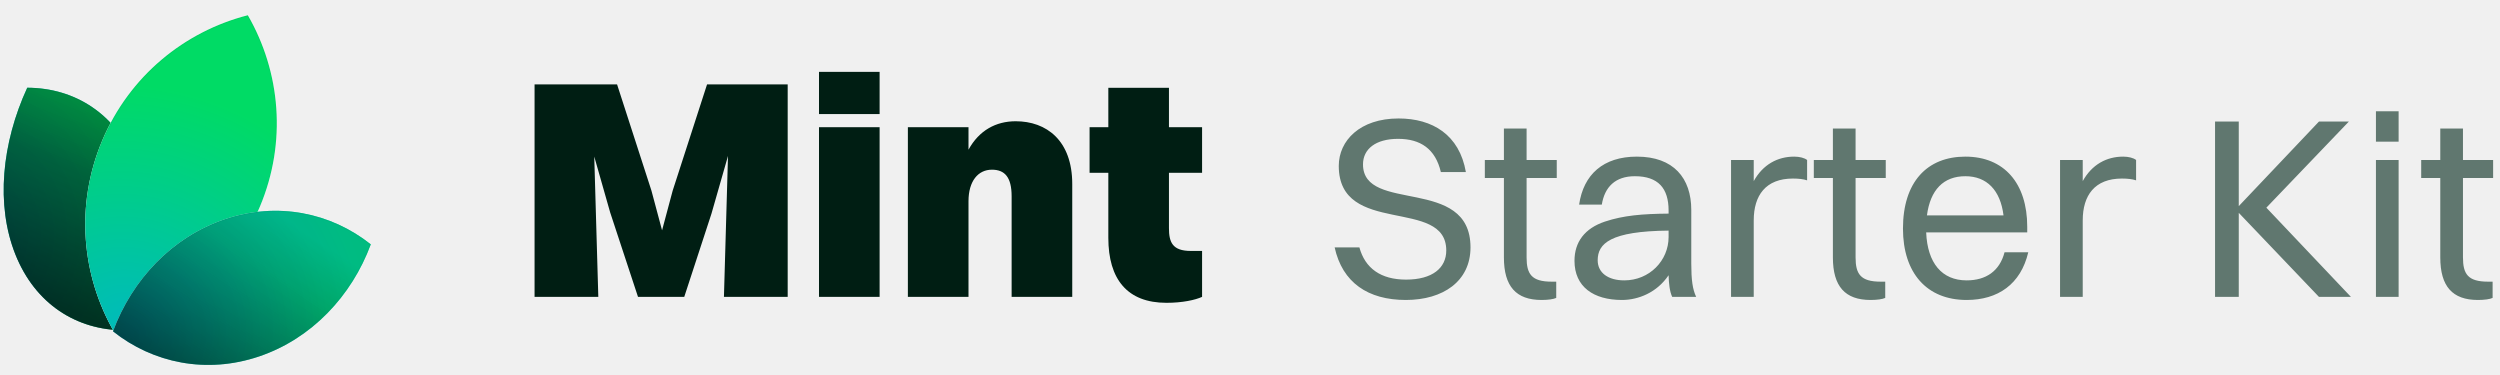
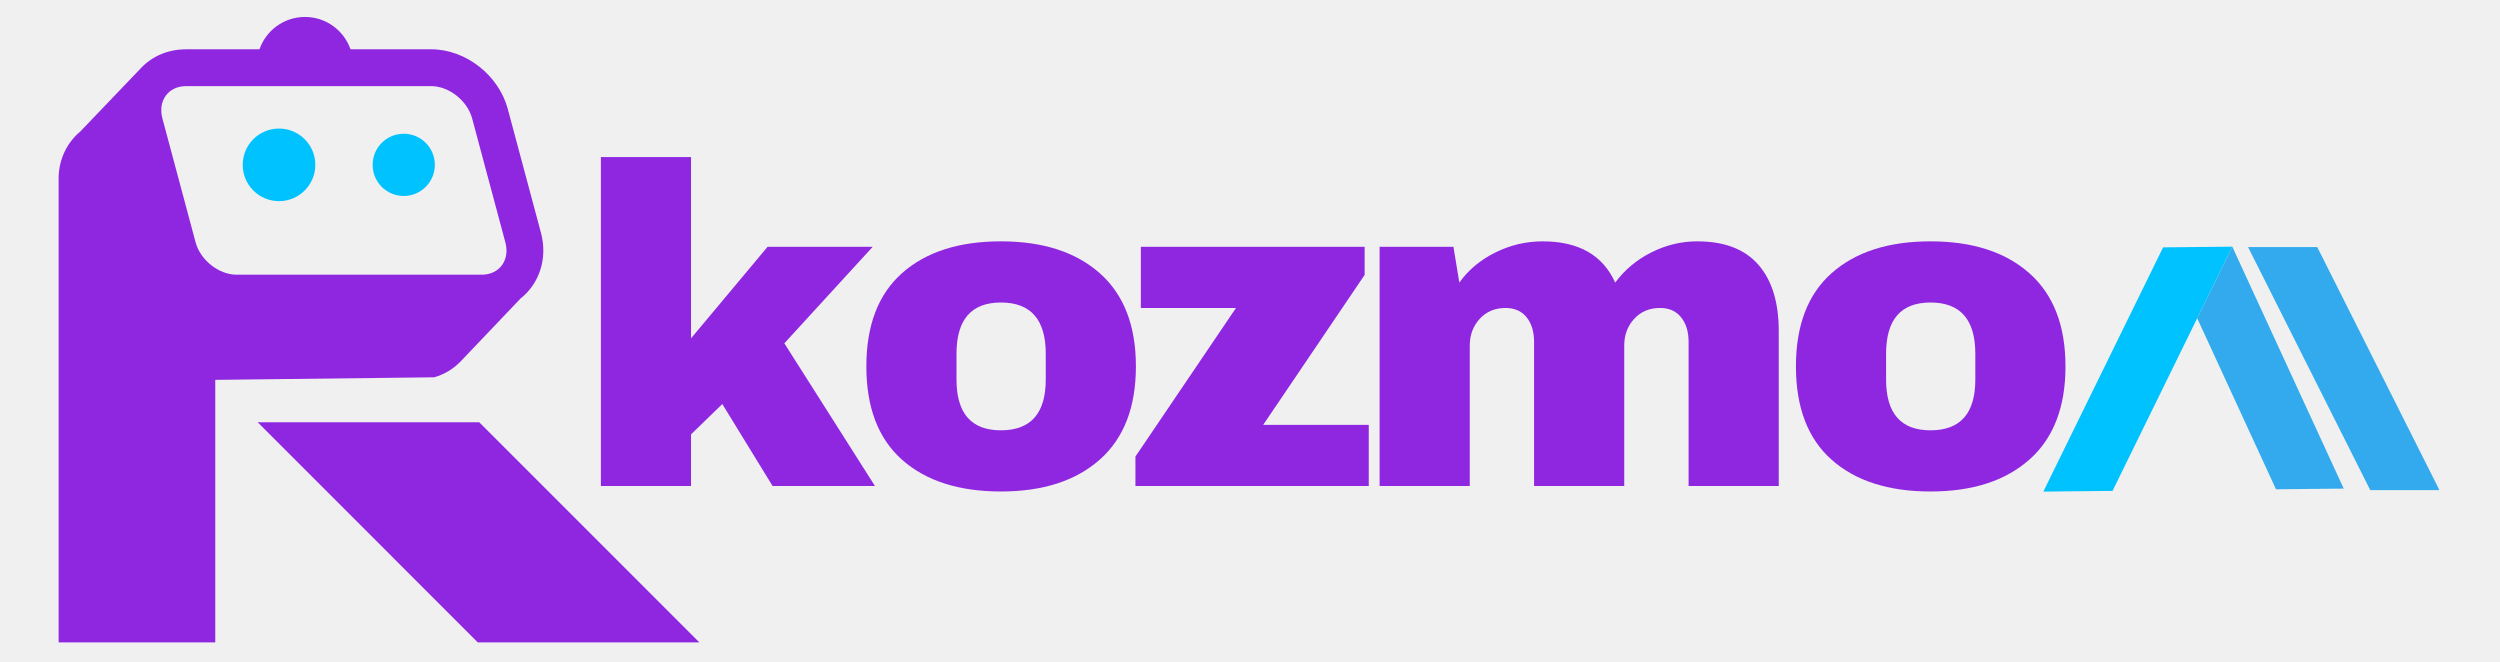
- <svg xmlns="http://www.w3.org/2000/svg" width="160" height="24" viewBox="0 0 160 24" fill="none">
-   <path d="M7.953 21.139C4.896 21.13 2.255 19.458 0.987 16.29C-0.28 13.121 0.109 9.163 1.744 5.615C4.801 5.624 7.442 7.296 8.71 10.465C9.977 13.633 9.588 17.591 7.953 21.139Z" fill="white" />
-   <path d="M7.953 21.139C4.896 21.13 2.255 19.458 0.987 16.29C-0.28 13.121 0.109 9.163 1.744 5.615C4.801 5.624 7.442 7.296 8.71 10.465C9.977 13.633 9.588 17.591 7.953 21.139Z" fill="url(#paint0_radial_115_86)" />
-   <path d="M7.953 21.139C4.896 21.13 2.255 19.458 0.987 16.29C-0.28 13.121 0.109 9.163 1.744 5.615C4.801 5.624 7.442 7.296 8.71 10.465C9.977 13.633 9.588 17.591 7.953 21.139Z" fill="black" fill-opacity="0.5" style="mix-blend-mode:hard-light" />
-   <path d="M7.953 21.139C4.896 21.13 2.255 19.458 0.987 16.29C-0.28 13.121 0.109 9.163 1.744 5.615C4.801 5.624 7.442 7.296 8.71 10.465C9.977 13.633 9.588 17.591 7.953 21.139Z" fill="url(#paint1_linear_115_86)" fill-opacity="0.5" style="mix-blend-mode:hard-light" />
-   <path d="M7.935 21.111C4.897 21.096 2.274 19.431 1.013 16.279C-0.248 13.124 0.136 9.182 1.762 5.643C4.8 5.659 7.423 7.324 8.684 10.476C9.945 13.63 9.561 17.572 7.935 21.111Z" stroke="url(#paint2_linear_115_86)" stroke-opacity="0.05" stroke-width="0.056" />
-   <path d="M7.31 21.257C11.354 20.221 14.884 17.375 16.628 13.236C18.373 9.097 17.945 4.587 15.86 0.976C11.816 2.012 8.287 4.858 6.542 8.998C4.797 13.137 5.225 17.646 7.31 21.257Z" fill="white" />
-   <path d="M7.31 21.257C11.354 20.221 14.884 17.375 16.628 13.236C18.373 9.097 17.945 4.587 15.86 0.976C11.816 2.012 8.287 4.858 6.542 8.998C4.797 13.137 5.225 17.646 7.31 21.257Z" fill="url(#paint3_radial_115_86)" />
-   <path d="M16.602 13.225C14.864 17.349 11.351 20.187 7.324 21.225C5.253 17.624 4.829 13.132 6.568 9.009C8.306 4.885 11.819 2.047 15.846 1.009C17.918 4.61 18.341 9.101 16.602 13.225Z" stroke="url(#paint4_linear_115_86)" stroke-opacity="0.05" stroke-width="0.056" />
-   <path d="M7.234 21.207C9.789 23.237 13.21 23.951 16.577 22.814C19.944 21.677 22.506 18.945 23.73 15.638C21.175 13.608 17.754 12.894 14.387 14.031C11.02 15.168 8.458 17.901 7.234 21.207Z" fill="white" />
-   <path d="M7.234 21.207C9.789 23.237 13.21 23.951 16.577 22.814C19.944 21.677 22.506 18.945 23.73 15.638C21.175 13.608 17.754 12.894 14.387 14.031C11.02 15.168 8.458 17.901 7.234 21.207Z" fill="url(#paint5_radial_115_86)" />
-   <path d="M7.234 21.207C9.789 23.237 13.21 23.951 16.577 22.814C19.944 21.677 22.506 18.945 23.73 15.638C21.175 13.608 17.754 12.894 14.387 14.031C11.02 15.168 8.458 17.901 7.234 21.207Z" fill="black" fill-opacity="0.2" style="mix-blend-mode:hard-light" />
-   <path d="M7.234 21.207C9.789 23.237 13.21 23.951 16.577 22.814C19.944 21.677 22.506 18.945 23.73 15.638C21.175 13.608 17.754 12.894 14.387 14.031C11.02 15.168 8.458 17.901 7.234 21.207Z" fill="url(#paint6_linear_115_86)" fill-opacity="0.5" style="mix-blend-mode:hard-light" />
-   <path d="M16.568 22.787C13.218 23.918 9.814 23.212 7.267 21.198C8.492 17.907 11.044 15.189 14.396 14.058C17.747 12.927 21.15 13.633 23.697 15.648C22.472 18.938 19.92 21.656 16.568 22.787Z" stroke="url(#paint7_linear_115_86)" stroke-opacity="0.05" stroke-width="0.056" />
-   <path d="M34.212 19V5.4H39.492L41.692 12.2L42.372 14.74L43.052 12.2L45.252 5.4H50.412V19H46.332L46.592 9.98L45.532 13.68L43.792 19H40.832L39.052 13.6L38.032 10.02L38.292 19H34.212ZM52.416 7.3V4.6H56.295V7.3H52.416ZM52.416 19V8.14H56.295V19H52.416ZM58.104 19V8.14H61.984V9.58C62.664 8.34 63.744 7.76 65.004 7.76C66.964 7.76 68.624 8.98 68.624 11.78V19H64.744V12.56C64.744 11.34 64.304 10.86 63.484 10.86C62.604 10.86 61.984 11.58 61.984 12.88V19H58.104ZM70.933 15.22V11.06H69.733V8.14H70.933V5.62H74.813V8.14H76.933V11.06H74.813V14.6C74.813 15.5 75.033 16.06 76.213 16.06H76.933V19C76.493 19.2 75.673 19.38 74.653 19.38C72.153 19.38 70.933 17.88 70.933 15.22Z" fill="#001E13" />
-   <path d="M87.232 10.519C87.232 13.687 94.112 11.229 94.112 15.832C94.112 17.994 92.364 19.198 89.971 19.198C87.562 19.198 85.912 18.093 85.417 15.832H87.001C87.364 17.169 88.371 17.895 89.987 17.895C91.671 17.895 92.561 17.152 92.561 16.03C92.561 12.598 85.681 15.155 85.681 10.618C85.681 9.001 87.034 7.582 89.509 7.582C91.671 7.582 93.403 8.621 93.816 11.014H92.215C91.868 9.529 90.912 8.886 89.476 8.886C88.057 8.886 87.232 9.529 87.232 10.519ZM96.25 16.476V11.393H95.029V10.239H96.25V8.226H97.702V10.239H99.632V11.393H97.702V16.476C97.702 17.532 98.015 18.026 99.302 18.026H99.599V19.066C99.434 19.148 99.071 19.198 98.659 19.198C97.025 19.198 96.25 18.323 96.25 16.476ZM102.516 13.093H101.064C101.345 11.162 102.615 10.024 104.76 10.024C107.103 10.024 108.242 11.393 108.242 13.44V16.888C108.242 17.895 108.324 18.521 108.555 19H107.021C106.856 18.654 106.806 18.142 106.79 17.614C106.047 18.72 104.859 19.198 103.803 19.198C101.988 19.198 100.767 18.357 100.767 16.69C100.767 15.486 101.427 14.611 102.714 14.182C103.902 13.786 105.107 13.687 106.79 13.671V13.473C106.79 12.053 106.13 11.278 104.628 11.278C103.374 11.278 102.698 11.971 102.516 13.093ZM102.252 16.657C102.252 17.465 102.929 17.944 103.952 17.944C105.569 17.944 106.79 16.674 106.79 15.172V14.759C103.061 14.793 102.252 15.585 102.252 16.657ZM110.787 19V10.239H112.239V11.591C112.833 10.519 113.774 10.024 114.83 10.024C115.176 10.024 115.49 10.107 115.655 10.239V11.542C115.407 11.46 115.094 11.427 114.747 11.427C112.998 11.427 112.239 12.515 112.239 14.1V19H110.787ZM117.305 16.476V11.393H116.084V10.239H117.305V8.226H118.757V10.239H120.688V11.393H118.757V16.476C118.757 17.532 119.071 18.026 120.358 18.026H120.655V19.066C120.49 19.148 120.127 19.198 119.714 19.198C118.081 19.198 117.305 18.323 117.305 16.476ZM129.809 16.145C129.33 18.192 127.862 19.198 125.865 19.198C123.324 19.198 121.79 17.482 121.79 14.627C121.79 11.658 123.324 10.024 125.783 10.024C128.258 10.024 129.743 11.723 129.743 14.512V14.875H123.275C123.357 16.838 124.281 17.944 125.865 17.944C127.103 17.944 127.977 17.35 128.291 16.145H129.809ZM125.783 11.278C124.38 11.278 123.539 12.152 123.324 13.786H128.225C128.027 12.169 127.152 11.278 125.783 11.278ZM131.843 19V10.239H133.295V11.591C133.889 10.519 134.829 10.024 135.885 10.024C136.232 10.024 136.545 10.107 136.71 10.239V11.542C136.463 11.46 136.149 11.427 135.803 11.427C134.054 11.427 133.295 12.515 133.295 14.1V19H131.843ZM141.763 19V7.78H143.281V13.192L148.413 7.78H150.327L145.047 13.291L150.459 19H148.413L143.281 13.621V19H141.763ZM152.06 9.067V7.12H153.512V9.067H152.06ZM152.06 19V10.239H153.512V19H152.06ZM156.178 16.476V11.393H154.957V10.239H156.178V8.226H157.63V10.239H159.56V11.393H157.63V16.476C157.63 17.532 157.943 18.026 159.23 18.026H159.527V19.066C159.362 19.148 158.999 19.198 158.587 19.198C156.953 19.198 156.178 18.323 156.178 16.476Z" fill="#002719" fill-opacity="0.6" />
+ <svg xmlns="http://www.w3.org/2000/svg" width="963" zoomAndPan="magnify" viewBox="0 0 722.25 191.25" height="255" preserveAspectRatio="xMidYMid meet" version="1.0">
  <defs>
-     <radialGradient id="paint0_radial_115_86" cx="0" cy="0" r="1" gradientUnits="userSpaceOnUse" gradientTransform="translate(-3.00503 15.023) rotate(-10.029) scale(17.9572 17.784)">
-       <stop stop-color="#00B0BB" />
-       <stop offset="1" stop-color="#00DB65" />
-     </radialGradient>
-     <linearGradient id="paint1_linear_115_86" x1="7.39" y1="4.813" x2="1.63" y2="18.689" gradientUnits="userSpaceOnUse">
-       <stop stop-color="#18E299" />
-       <stop offset="1" />
-     </linearGradient>
-     <linearGradient id="paint2_linear_115_86" x1="7.948" y1="8.016" x2="1.761" y2="18.746" gradientUnits="userSpaceOnUse">
-       <stop />
-       <stop offset="1" stop-opacity="0" />
-     </linearGradient>
-     <radialGradient id="paint3_radial_115_86" cx="0" cy="0" r="1" gradientUnits="userSpaceOnUse" gradientTransform="translate(8.11404 20.8822) rotate(-75.7542) scale(21.6246 23.7772)">
-       <stop stop-color="#00BBBB" />
-       <stop offset="0.713" stop-color="#00DB65" />
-     </radialGradient>
-     <linearGradient id="paint4_linear_115_86" x1="7.602" y1="5.871" x2="15.556" y2="16.372" gradientUnits="userSpaceOnUse">
-       <stop />
-       <stop offset="1" stop-opacity="0" />
-     </linearGradient>
-     <radialGradient id="paint5_radial_115_86" cx="0" cy="0" r="1" gradientUnits="userSpaceOnUse" gradientTransform="translate(7.84537 21.5181) rotate(-20.3525) scale(18.5603 17.32)">
-       <stop stop-color="#00B0BB" />
-       <stop offset="1" stop-color="#00DB65" />
-     </radialGradient>
-     <linearGradient id="paint6_linear_115_86" x1="16.808" y1="13.007" x2="10.041" y2="22.994" gradientUnits="userSpaceOnUse">
-       <stop stop-color="#00B1BC" />
-       <stop offset="1" />
-     </linearGradient>
-     <linearGradient id="paint7_linear_115_86" x1="16.808" y1="13.007" x2="14.169" y2="23.841" gradientUnits="userSpaceOnUse">
-       <stop />
-       <stop offset="1" stop-opacity="0" />
-     </linearGradient>
+     <g />
+     <clipPath id="14bcb35337">
+       <path d="M 16.75 4.898 L 202.023 4.898 L 202.023 185.688 L 16.75 185.688 Z M 16.75 4.898 " clip-rule="nonzero" />
+     </clipPath>
+     <clipPath id="cd8e184fd3">
+       <path d="M 649 71.242 L 704.621 71.242 L 704.621 142 L 649 142 Z M 649 71.242 " clip-rule="nonzero" />
+     </clipPath>
+     <clipPath id="9b6ea4c035">
+       <path d="M 634 71.242 L 678 71.242 L 678 142 L 634 142 Z M 634 71.242 " clip-rule="nonzero" />
+     </clipPath>
+     <clipPath id="e34af334f2">
+       <path d="M 590.445 71.242 L 645 71.242 L 645 142.215 L 590.445 142.215 Z M 590.445 71.242 " clip-rule="nonzero" />
+     </clipPath>
  </defs>
+   <g clip-path="url(#14bcb35337)">
+     <path fill="#8f27e1" d="M 124.555 24.883 L 53.766 24.883 C 48.625 24.883 45.547 29.09 46.922 34.234 L 56.508 70.012 C 57.887 75.152 63.219 79.359 68.363 79.359 L 139.148 79.359 C 144.293 79.359 147.375 75.152 145.996 70.012 L 136.406 34.234 C 135.035 29.09 129.703 24.883 124.555 24.883 M 74.434 121.984 L 138.039 185.594 L 202.047 185.594 L 138.438 121.984 Z M 133.078 104.41 L 150.398 86.227 C 155.738 82.008 158.297 74.777 156.285 67.254 L 146.699 31.477 C 144.105 21.797 134.641 14.238 124.559 14.238 L 101.258 14.238 C 99.363 8.801 94.191 4.898 88.109 4.898 C 82.027 4.898 76.855 8.801 74.961 14.238 L 53.766 14.238 C 48.027 14.238 43.215 16.648 40.051 20.41 L 40.348 20.066 L 23.188 37.996 C 19.145 41.363 16.766 46.516 16.938 52.18 L 16.938 185.594 L 62.191 185.594 L 62.191 109.742 L 125.453 109 C 128.457 108.129 131.051 106.523 133.078 104.41 Z M 133.078 104.41 " fill-opacity="1" fill-rule="evenodd" />
+   </g>
+   <path fill="#00c2ff" d="M 80.609 37.141 C 86.395 37.141 91.094 41.832 91.094 47.625 C 91.094 53.414 86.402 58.109 80.609 58.109 C 74.816 58.109 70.121 53.418 70.121 47.625 C 70.121 41.832 74.816 37.141 80.609 37.141 M 116.641 38.637 C 111.68 38.637 107.652 42.656 107.652 47.625 C 107.652 52.586 111.672 56.613 116.641 56.613 C 121.602 56.613 125.629 52.59 125.629 47.625 C 125.629 42.664 121.605 38.637 116.641 38.637 " fill-opacity="1" fill-rule="evenodd" />
+   <g fill="#8f27e1" fill-opacity="1">
+     <g transform="translate(165.7356, 140.4125)">
+       <g>
+         <path d="M 56.016 -69.109 L 86.391 -69.109 L 60.859 -41.234 L 87.047 0 L 57.469 0 L 42.938 -23.688 L 33.906 -14.922 L 33.906 0 L 7.859 0 L 7.859 -95.031 L 33.906 -95.031 L 33.906 -42.672 Z M 56.016 -69.109 " />
+       </g>
+     </g>
+   </g>
+   <g fill="#8f27e1" fill-opacity="1">
+     <g transform="translate(245.5693, 140.4125)">
+       <g>
+         <path d="M 43.594 -70.688 C 55.719 -70.688 65.25 -67.609 72.188 -61.453 C 79.125 -55.297 82.594 -46.332 82.594 -34.562 C 82.594 -22.781 79.125 -13.812 72.188 -7.656 C 65.25 -1.5 55.719 1.578 43.594 1.578 C 31.457 1.578 21.941 -1.473 15.047 -7.578 C 8.16 -13.691 4.719 -22.688 4.719 -34.562 C 4.719 -46.426 8.16 -55.41 15.047 -61.516 C 21.941 -67.629 31.457 -70.688 43.594 -70.688 Z M 43.594 -53.016 C 35.039 -53.016 30.766 -48.082 30.766 -38.219 L 30.766 -30.766 C 30.766 -20.984 35.039 -16.094 43.594 -16.094 C 52.227 -16.094 56.547 -20.984 56.547 -30.766 L 56.547 -38.219 C 56.547 -48.082 52.227 -53.016 43.594 -53.016 Z M 43.594 -53.016 " />
+       </g>
+     </g>
+   </g>
+   <g fill="#8f27e1" fill-opacity="1">
+     <g transform="translate(325.4031, 140.4125)">
+       <g>
+         <path d="M 39.531 -17.672 L 70.031 -17.672 L 70.031 0 L 2.625 0 L 2.625 -8.516 L 31.672 -51.438 L 4.188 -51.438 L 4.188 -69.109 L 68.844 -69.109 L 68.844 -61 Z M 39.531 -17.672 " />
+       </g>
+     </g>
+   </g>
+   <g fill="#8f27e1" fill-opacity="1">
+     <g transform="translate(390.7095, 140.4125)">
+       <g>
+         <path d="M 99.609 -70.688 C 107.461 -70.688 113.352 -68.438 117.281 -63.938 C 121.207 -59.445 123.172 -53.055 123.172 -44.766 L 123.172 0 L 97.125 0 L 97.125 -41.625 C 97.125 -44.594 96.398 -46.969 94.953 -48.75 C 93.516 -50.539 91.488 -51.438 88.875 -51.438 C 85.82 -51.438 83.332 -50.391 81.406 -48.297 C 79.488 -46.203 78.531 -43.629 78.531 -40.578 L 78.531 0 L 52.484 0 L 52.484 -41.625 C 52.484 -44.594 51.766 -46.969 50.328 -48.75 C 48.891 -50.539 46.859 -51.438 44.234 -51.438 C 41.18 -51.438 38.695 -50.391 36.781 -48.297 C 34.863 -46.203 33.906 -43.629 33.906 -40.578 L 33.906 0 L 7.859 0 L 7.859 -69.109 L 29.188 -69.109 L 30.891 -58.766 C 33.504 -62.43 36.973 -65.332 41.297 -67.469 C 45.617 -69.613 50.176 -70.688 54.969 -70.688 C 65.352 -70.688 72.336 -66.711 75.922 -58.766 C 78.617 -62.43 82.082 -65.332 86.312 -67.469 C 90.551 -69.613 94.984 -70.688 99.609 -70.688 Z M 99.609 -70.688 " />
+       </g>
+     </g>
+   </g>
+   <g fill="#8f27e1" fill-opacity="1">
+     <g transform="translate(514.1254, 140.4125)">
+       <g>
+         <path d="M 43.594 -70.688 C 55.719 -70.688 65.25 -67.609 72.188 -61.453 C 79.125 -55.297 82.594 -46.332 82.594 -34.562 C 82.594 -22.781 79.125 -13.812 72.188 -7.656 C 65.25 -1.5 55.719 1.578 43.594 1.578 C 31.457 1.578 21.941 -1.473 15.047 -7.578 C 8.16 -13.691 4.719 -22.688 4.719 -34.562 C 4.719 -46.426 8.16 -55.41 15.047 -61.516 C 21.941 -67.629 31.457 -70.688 43.594 -70.688 Z M 43.594 -53.016 C 35.039 -53.016 30.766 -48.082 30.766 -38.219 L 30.766 -30.766 C 30.766 -20.984 35.039 -16.094 43.594 -16.094 C 52.227 -16.094 56.547 -20.984 56.547 -30.766 L 56.547 -38.219 C 56.547 -48.082 52.227 -53.016 43.594 -53.016 Z M 43.594 -53.016 " />
+       </g>
+     </g>
+   </g>
+   <g clip-path="url(#cd8e184fd3)">
+     <path fill="#32aaed" d="M 669.453 71.379 L 694.406 121.02 L 704.75 141.59 L 684.762 141.59 L 649.465 71.379 L 669.453 71.379 " fill-opacity="1" fill-rule="nonzero" />
+   </g>
+   <g clip-path="url(#9b6ea4c035)">
+     <path fill="#32aaed" d="M 677.105 141.156 L 657.535 141.352 L 634.77 91.938 L 644.906 71.262 L 677.105 141.156 " fill-opacity="1" fill-rule="nonzero" />
+   </g>
+   <g clip-path="url(#e34af334f2)">
+     <path fill="#00c2ff" d="M 624.922 71.461 L 644.906 71.262 L 634.77 91.938 L 610.309 141.82 L 590.32 142.02 L 624.922 71.461 " fill-opacity="1" fill-rule="nonzero" />
+   </g>
</svg>
